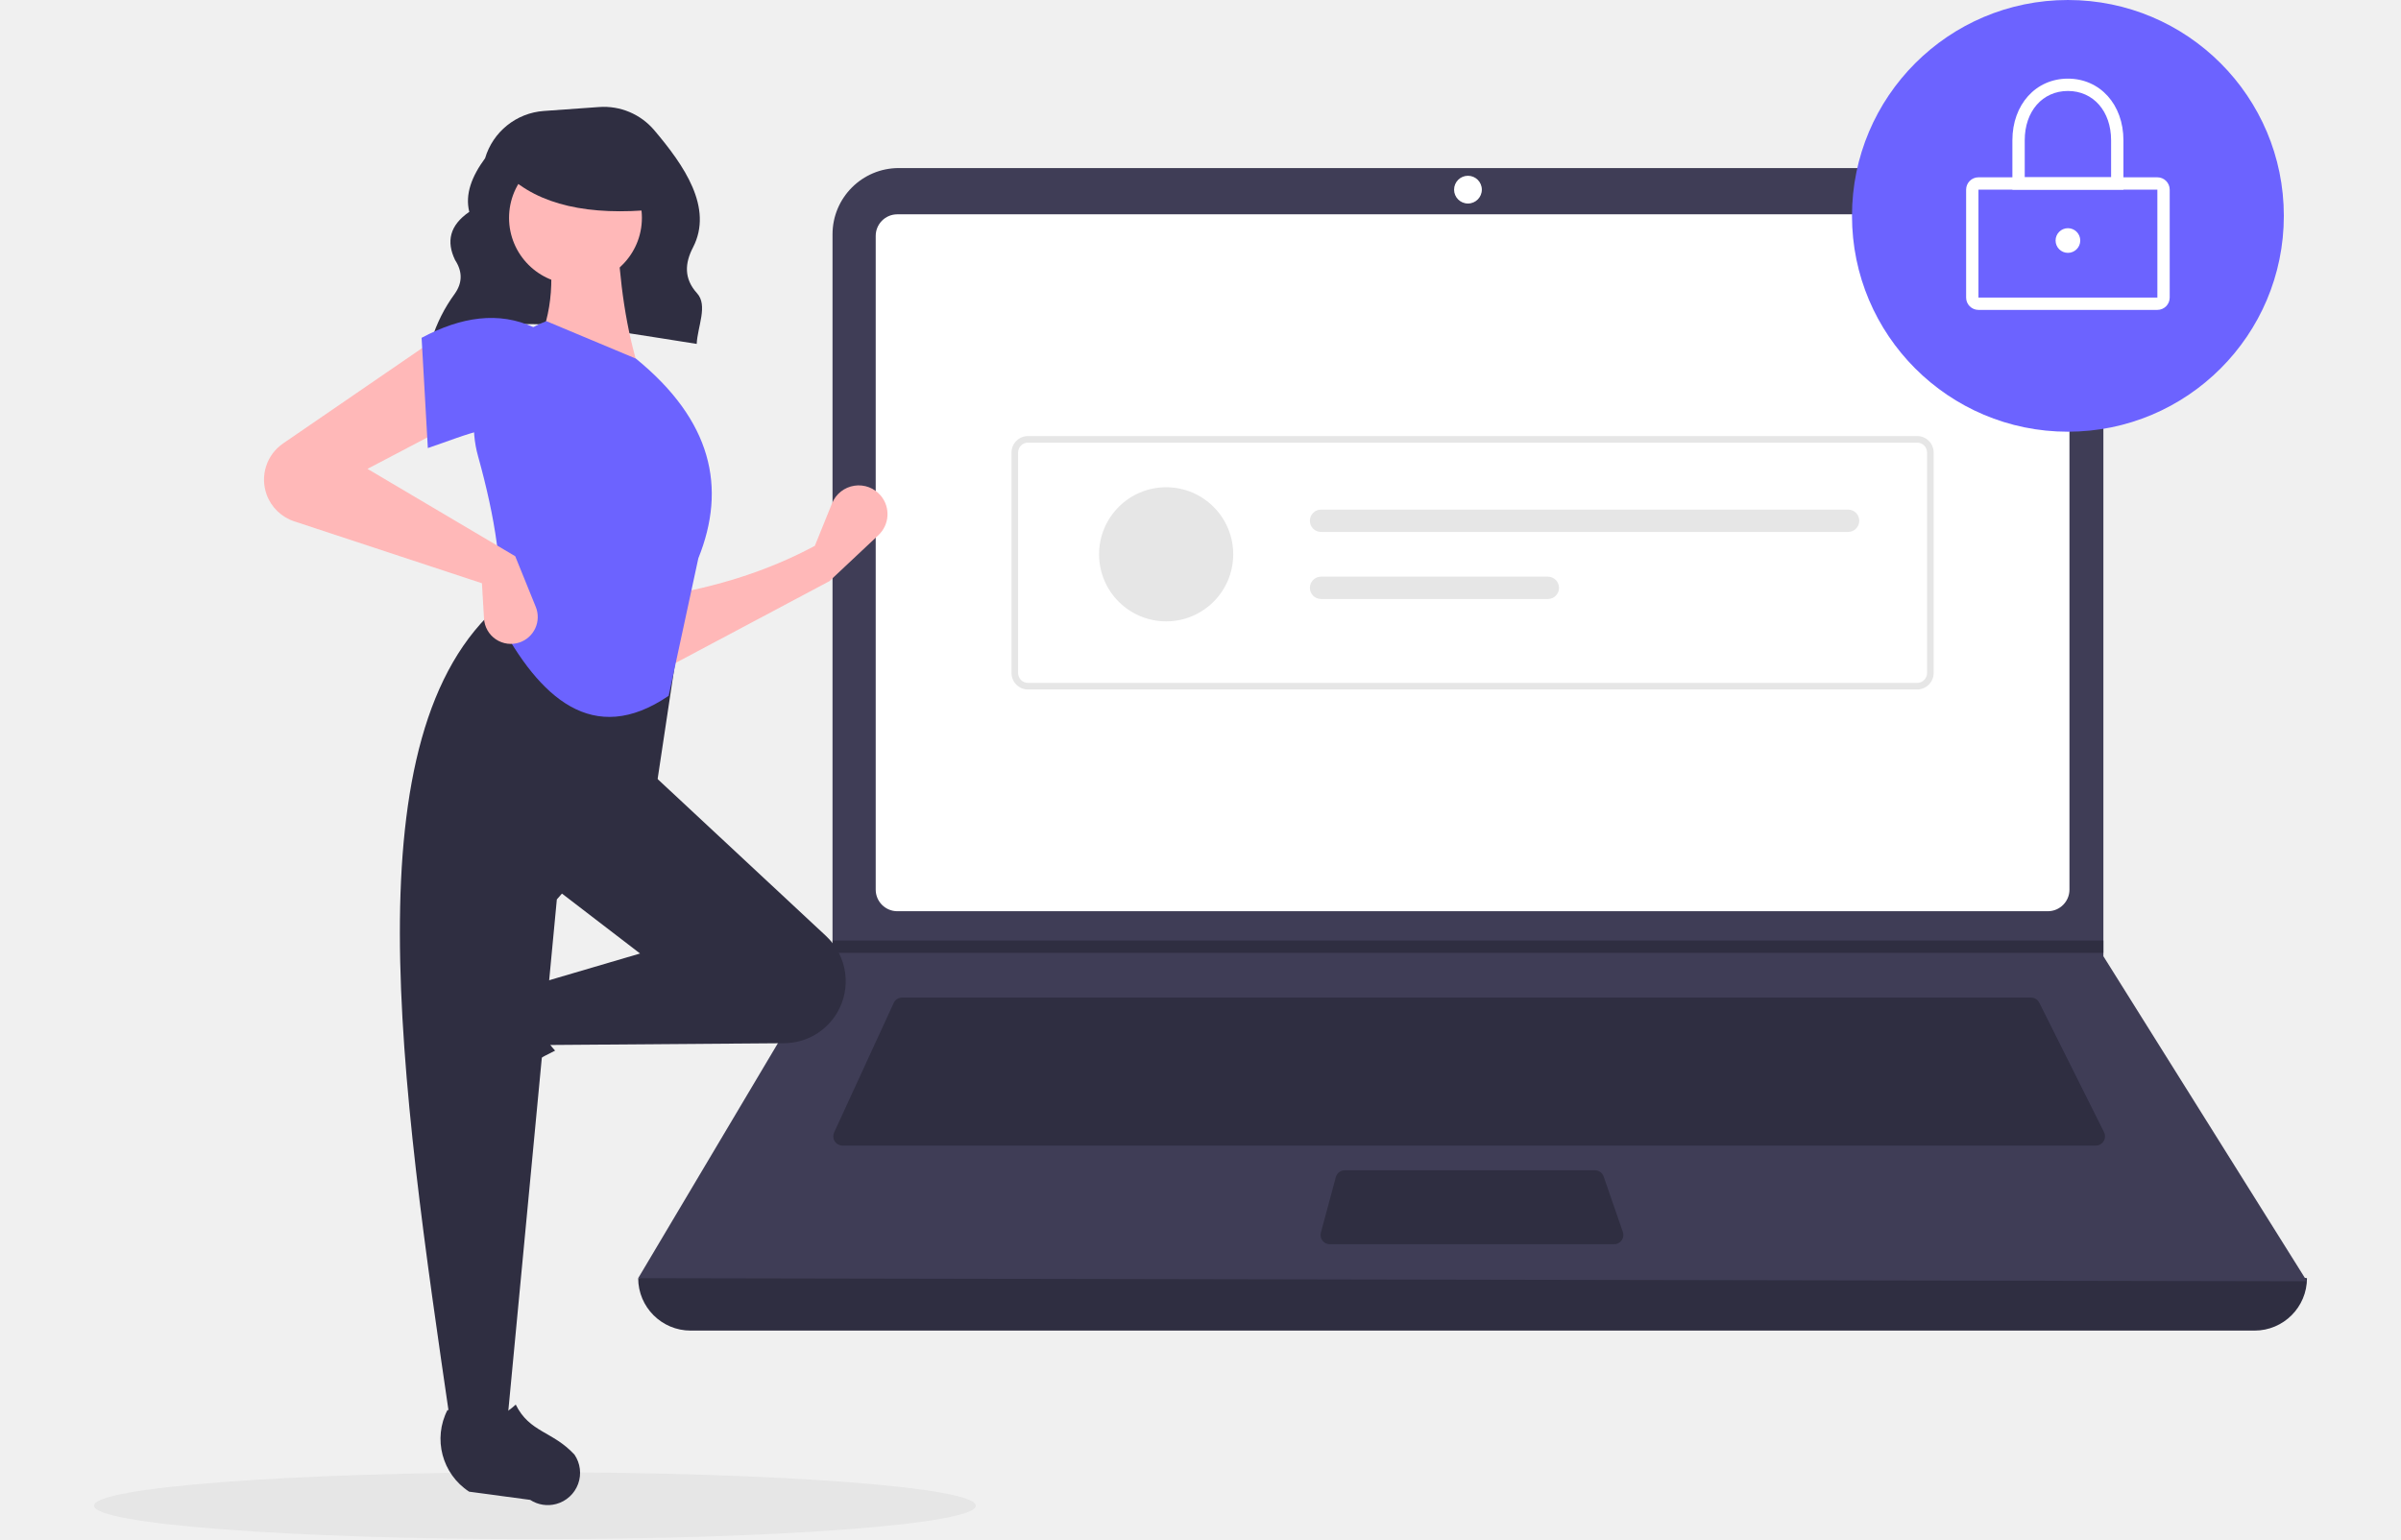
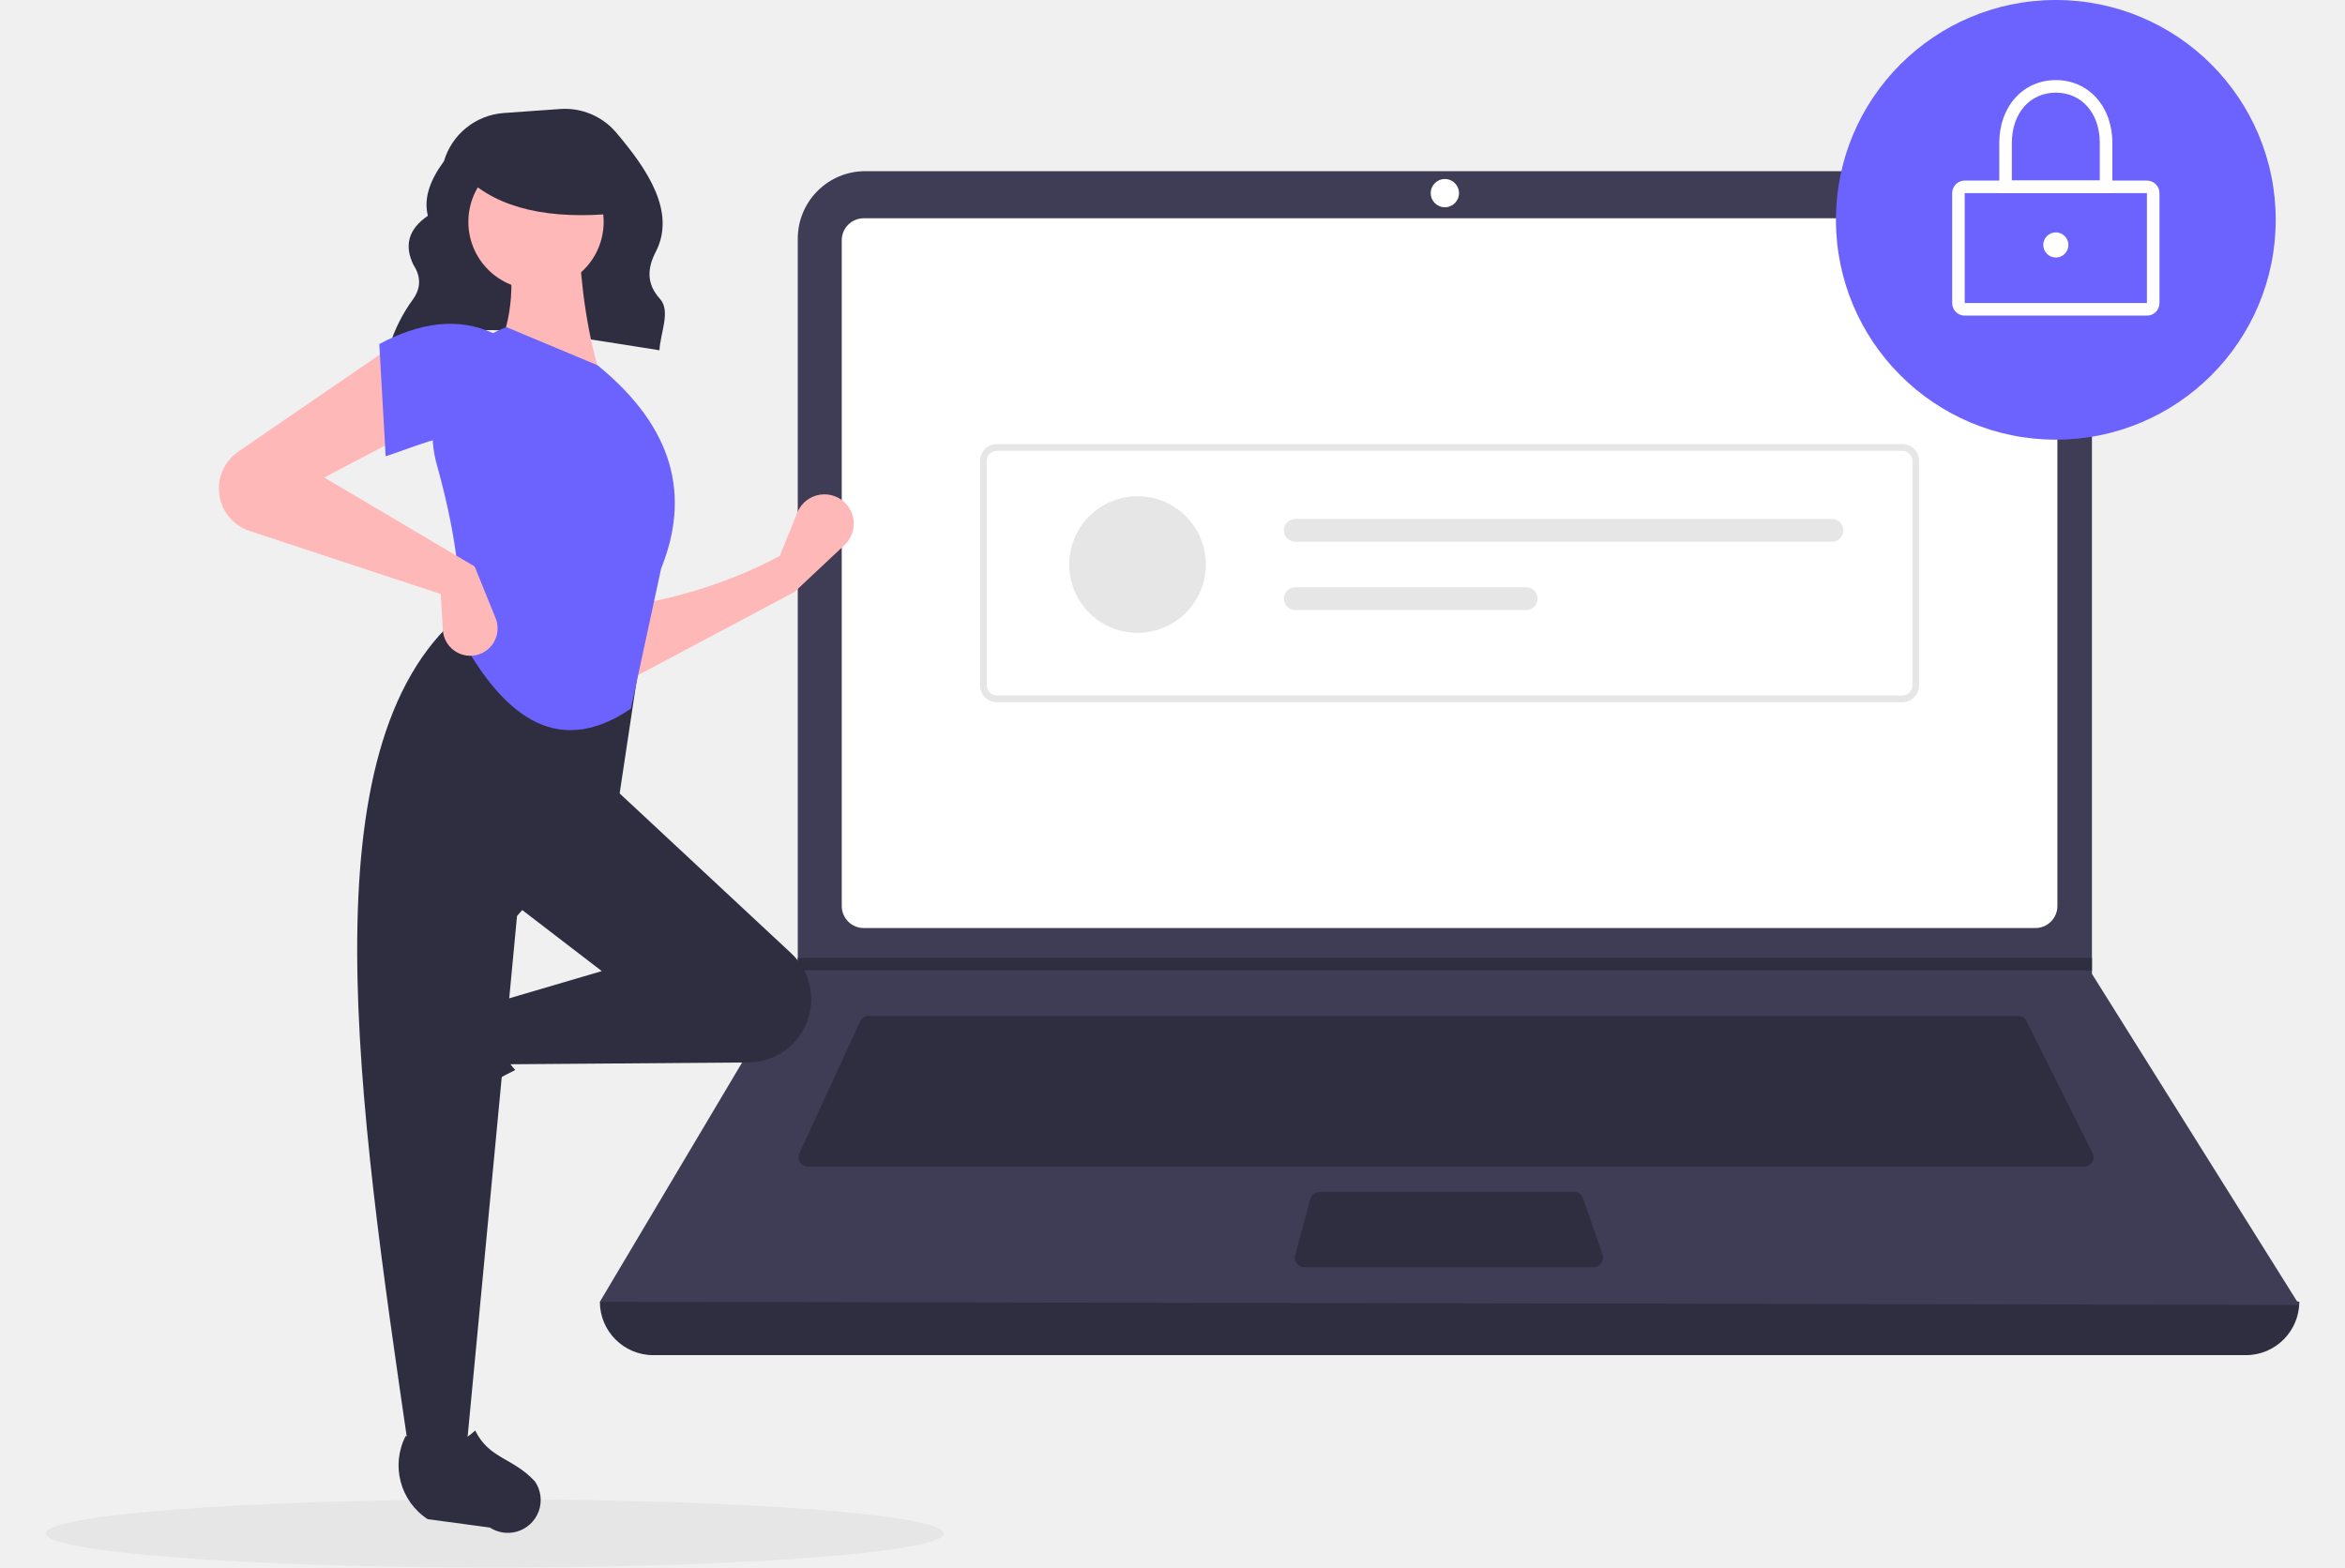
- <svg xmlns="http://www.w3.org/2000/svg" id="a5c16198-98a1-478b-8909-43624583dcf2" data-name="Layer 1" width="391" height="250.732" viewBox="0 0 793 551.732">
+ <svg xmlns="http://www.w3.org/2000/svg" id="a5c16198-98a1-478b-8909-43624583dcf2" data-name="Layer 1" width="375" height="250.732" viewBox="0 0 793 551.732">
  <ellipse cx="158" cy="539.732" rx="158" ry="12" fill="#e6e6e6" />
  <path d="M324.272,296.554c27.497-11.695,61.744-4.285,95.191.858.311-6.228,4.084-13.808.132-18.153-4.801-5.279-4.359-10.825-1.47-16.404,7.388-14.265-3.197-29.444-13.884-42.065a23.669,23.669,0,0,0-19.755-8.292l-19.797,1.414A23.709,23.709,0,0,0,343.635,230.859v0c-4.727,6.429-7.257,12.841-5.664,19.219-7.081,4.839-8.27,10.68-5.089,17.264,2.698,4.146,2.669,8.182-.123,12.106a55.891,55.891,0,0,0-8.31,16.506Z" transform="translate(-203.5 -174.1342)" fill="#2f2e41" />
  <path d="M977.709,651.097H417.291A18.791,18.791,0,0,1,398.5,632.306h0q304.727-35.415,598,0h0A18.791,18.791,0,0,1,977.709,651.097Z" transform="translate(-203.5 -174.1342)" fill="#2f2e41" />
  <path d="M996.5,633.412l-598-1.105,69.306-116.616.332-.553V258.131a23.752,23.752,0,0,1,23.754-23.754H899.792a23.752,23.752,0,0,1,23.754,23.754V516.906Z" transform="translate(-203.5 -174.1342)" fill="#3f3d56" />
  <path d="M491.35,250.957a7.746,7.746,0,0,0-7.738,7.738V493.031a7.747,7.747,0,0,0,7.738,7.738H903.65a7.747,7.747,0,0,0,7.738-7.738V258.694a7.747,7.747,0,0,0-7.738-7.738Z" transform="translate(-203.5 -174.1342)" fill="#fff" />
  <path d="M493.078,531.718a3.325,3.325,0,0,0-3.013,1.93l-21.355,46.425a3.316,3.316,0,0,0,3.012,4.702H920.814a3.316,3.316,0,0,0,2.965-4.799L900.567,533.551a3.299,3.299,0,0,0-2.965-1.833Z" transform="translate(-203.5 -174.1342)" fill="#2f2e41" />
  <circle cx="492.342" cy="67.98" r="4.974" fill="#fff" />
  <path d="M651.7,593.619a3.321,3.321,0,0,0-3.202,2.454l-5.357,19.896a3.316,3.316,0,0,0,3.202,4.179h101.874a3.315,3.315,0,0,0,3.133-4.401l-6.887-19.896a3.318,3.318,0,0,0-3.134-2.231Z" transform="translate(-203.5 -174.1342)" fill="#2f2e41" />
  <polygon points="720.046 337.135 720.046 341.556 264.306 341.556 264.649 341.004 264.649 337.135 720.046 337.135" fill="#2f2e41" />
  <circle cx="707.335" cy="77.375" r="77.375" fill="#6c63ff" />
  <path d="M942.89,285.223H878.779a4.426,4.426,0,0,1-4.421-4.421V242.114a4.426,4.426,0,0,1,4.421-4.421H942.89a4.426,4.426,0,0,1,4.421,4.421v38.688A4.426,4.426,0,0,1,942.89,285.223Zm-64.111-43.109v38.688h64.114L942.89,242.114Z" transform="translate(-203.5 -174.1342)" fill="#fff" />
  <path d="M930.731,242.114h-39.793V224.428c0-12.81,8.368-22.107,19.896-22.107s19.896,9.297,19.896,22.107Zm-35.372-4.421h30.95V224.428c0-10.413-6.363-17.686-15.475-17.686s-15.475,7.273-15.475,17.686Z" transform="translate(-203.5 -174.1342)" fill="#fff" />
  <circle cx="707.335" cy="86.218" r="4.421" fill="#fff" />
  <path d="M856.82,421.284H538.18a5.908,5.908,0,0,1-5.901-5.901V336.342a5.908,5.908,0,0,1,5.901-5.901H856.82a5.908,5.908,0,0,1,5.901,5.901V415.383A5.908,5.908,0,0,1,856.82,421.284Zm-318.64-88.482a3.544,3.544,0,0,0-3.54,3.54V415.383a3.544,3.544,0,0,0,3.54,3.54H856.82a3.544,3.544,0,0,0,3.54-3.54V336.342a3.544,3.544,0,0,0-3.54-3.54Z" transform="translate(-203.5 -174.1342)" fill="#e6e6e6" />
  <circle cx="384.19" cy="198.695" r="24.036" fill="#e6e6e6" />
  <path d="M643.203,356.805a4.006,4.006,0,1,0,0,8.012H832.061a4.006,4.006,0,0,0,0-8.012Z" transform="translate(-203.5 -174.1342)" fill="#e6e6e6" />
  <path d="M643.203,380.842a4.006,4.006,0,1,0,0,8.012H724.469a4.006,4.006,0,1,0,0-8.012Z" transform="translate(-203.5 -174.1342)" fill="#e6e6e6" />
  <path d="M467.022,382.462,408.119,413.778l-.746-26.096c19.226-3.209,37.517-8.797,54.429-17.895l6.16-15.22a10.318,10.318,0,0,1,17.536-2.678l0,0a10.318,10.318,0,0,1-.908,14.069Z" transform="translate(-203.5 -174.1342)" fill="#ffb8b8" />
  <path d="M323.098,563.267v0a11.574,11.574,0,0,1,1.469-9.363l12.939-19.858a22.612,22.612,0,0,1,29.335-7.739h0c-5.438,9.256-4.68,17.377,1.878,24.434a117.631,117.631,0,0,0-27.936,19.045A11.574,11.574,0,0,1,323.098,563.267Z" transform="translate(-203.5 -174.1342)" fill="#2f2e41" />
  <path d="M469.705,537.303l0,0a22.203,22.203,0,0,1-18.871,10.779l-85.96.651-3.728-21.623,38.026-11.184-32.061-24.605L402.154,450.313l63.65,59.324A22.203,22.203,0,0,1,469.705,537.303Z" transform="translate(-203.5 -174.1342)" fill="#2f2e41" />
  <path d="M351.453,685.179H331.321c-18.075-123.898-36.474-248.142,17.895-294.515l64.122,10.439L405.136,455.532l-35.789,41.008Z" transform="translate(-203.5 -174.1342)" fill="#2f2e41" />
  <path d="M369.149,713.246h0a11.574,11.574,0,0,1-9.363-1.469l-21.859-2.938a22.612,22.612,0,0,1-7.741-29.335v0c9.257,5.437,17.377,4.679,24.434-1.879,4.986,10.067,13.201,9.453,21.047,17.935A11.574,11.574,0,0,1,369.149,713.246Z" transform="translate(-203.5 -174.1342)" fill="#2f2e41" />
  <path d="M399.172,307.902l-37.28-8.947c6.192-12.674,6.702-26.776,3.728-41.754l25.351-.746C391.764,275.08,394.167,292.481,399.172,307.902Z" transform="translate(-203.5 -174.1342)" fill="#ffb8b8" />
  <path d="M409.418,423.552c-27.139,18.493-46.314.633-60.947-26.923,2.033-16.862-1.259-37.041-7.357-58.966a40.138,40.138,0,0,1,24.506-48.401h0l32.061,13.421c27.224,22.19,32.582,46.227,22.368,71.578Z" transform="translate(-203.5 -174.1342)" fill="#6c63ff" />
  <path d="M331.321,326.542,301.497,342.2l52.938,31.316,7.366,18.17a9.637,9.637,0,0,1-5.789,12.731h0a9.637,9.637,0,0,1-12.762-8.544l-.745-12.663-67.284-22.204a15.733,15.733,0,0,1-9.873-9.611v0a15.733,15.733,0,0,1,5.903-18.303l54.105-37.118Z" transform="translate(-203.5 -174.1342)" fill="#ffb8b8" />
  <path d="M361.146,329.524c-12.439-5.451-23.749.47-38.026,5.219l-2.237-39.517c14.176-7.556,27.692-9.593,40.263-3.728Z" transform="translate(-203.5 -174.1342)" fill="#6c63ff" />
  <circle cx="172.525" cy="78.093" r="23.802" fill="#ffb8b8" />
  <path d="M404.5,249.224c-23.566,2.308-41.523-1.546-53-12.52v-8.838h51Z" transform="translate(-203.5 -174.1342)" fill="#2f2e41" />
</svg>
